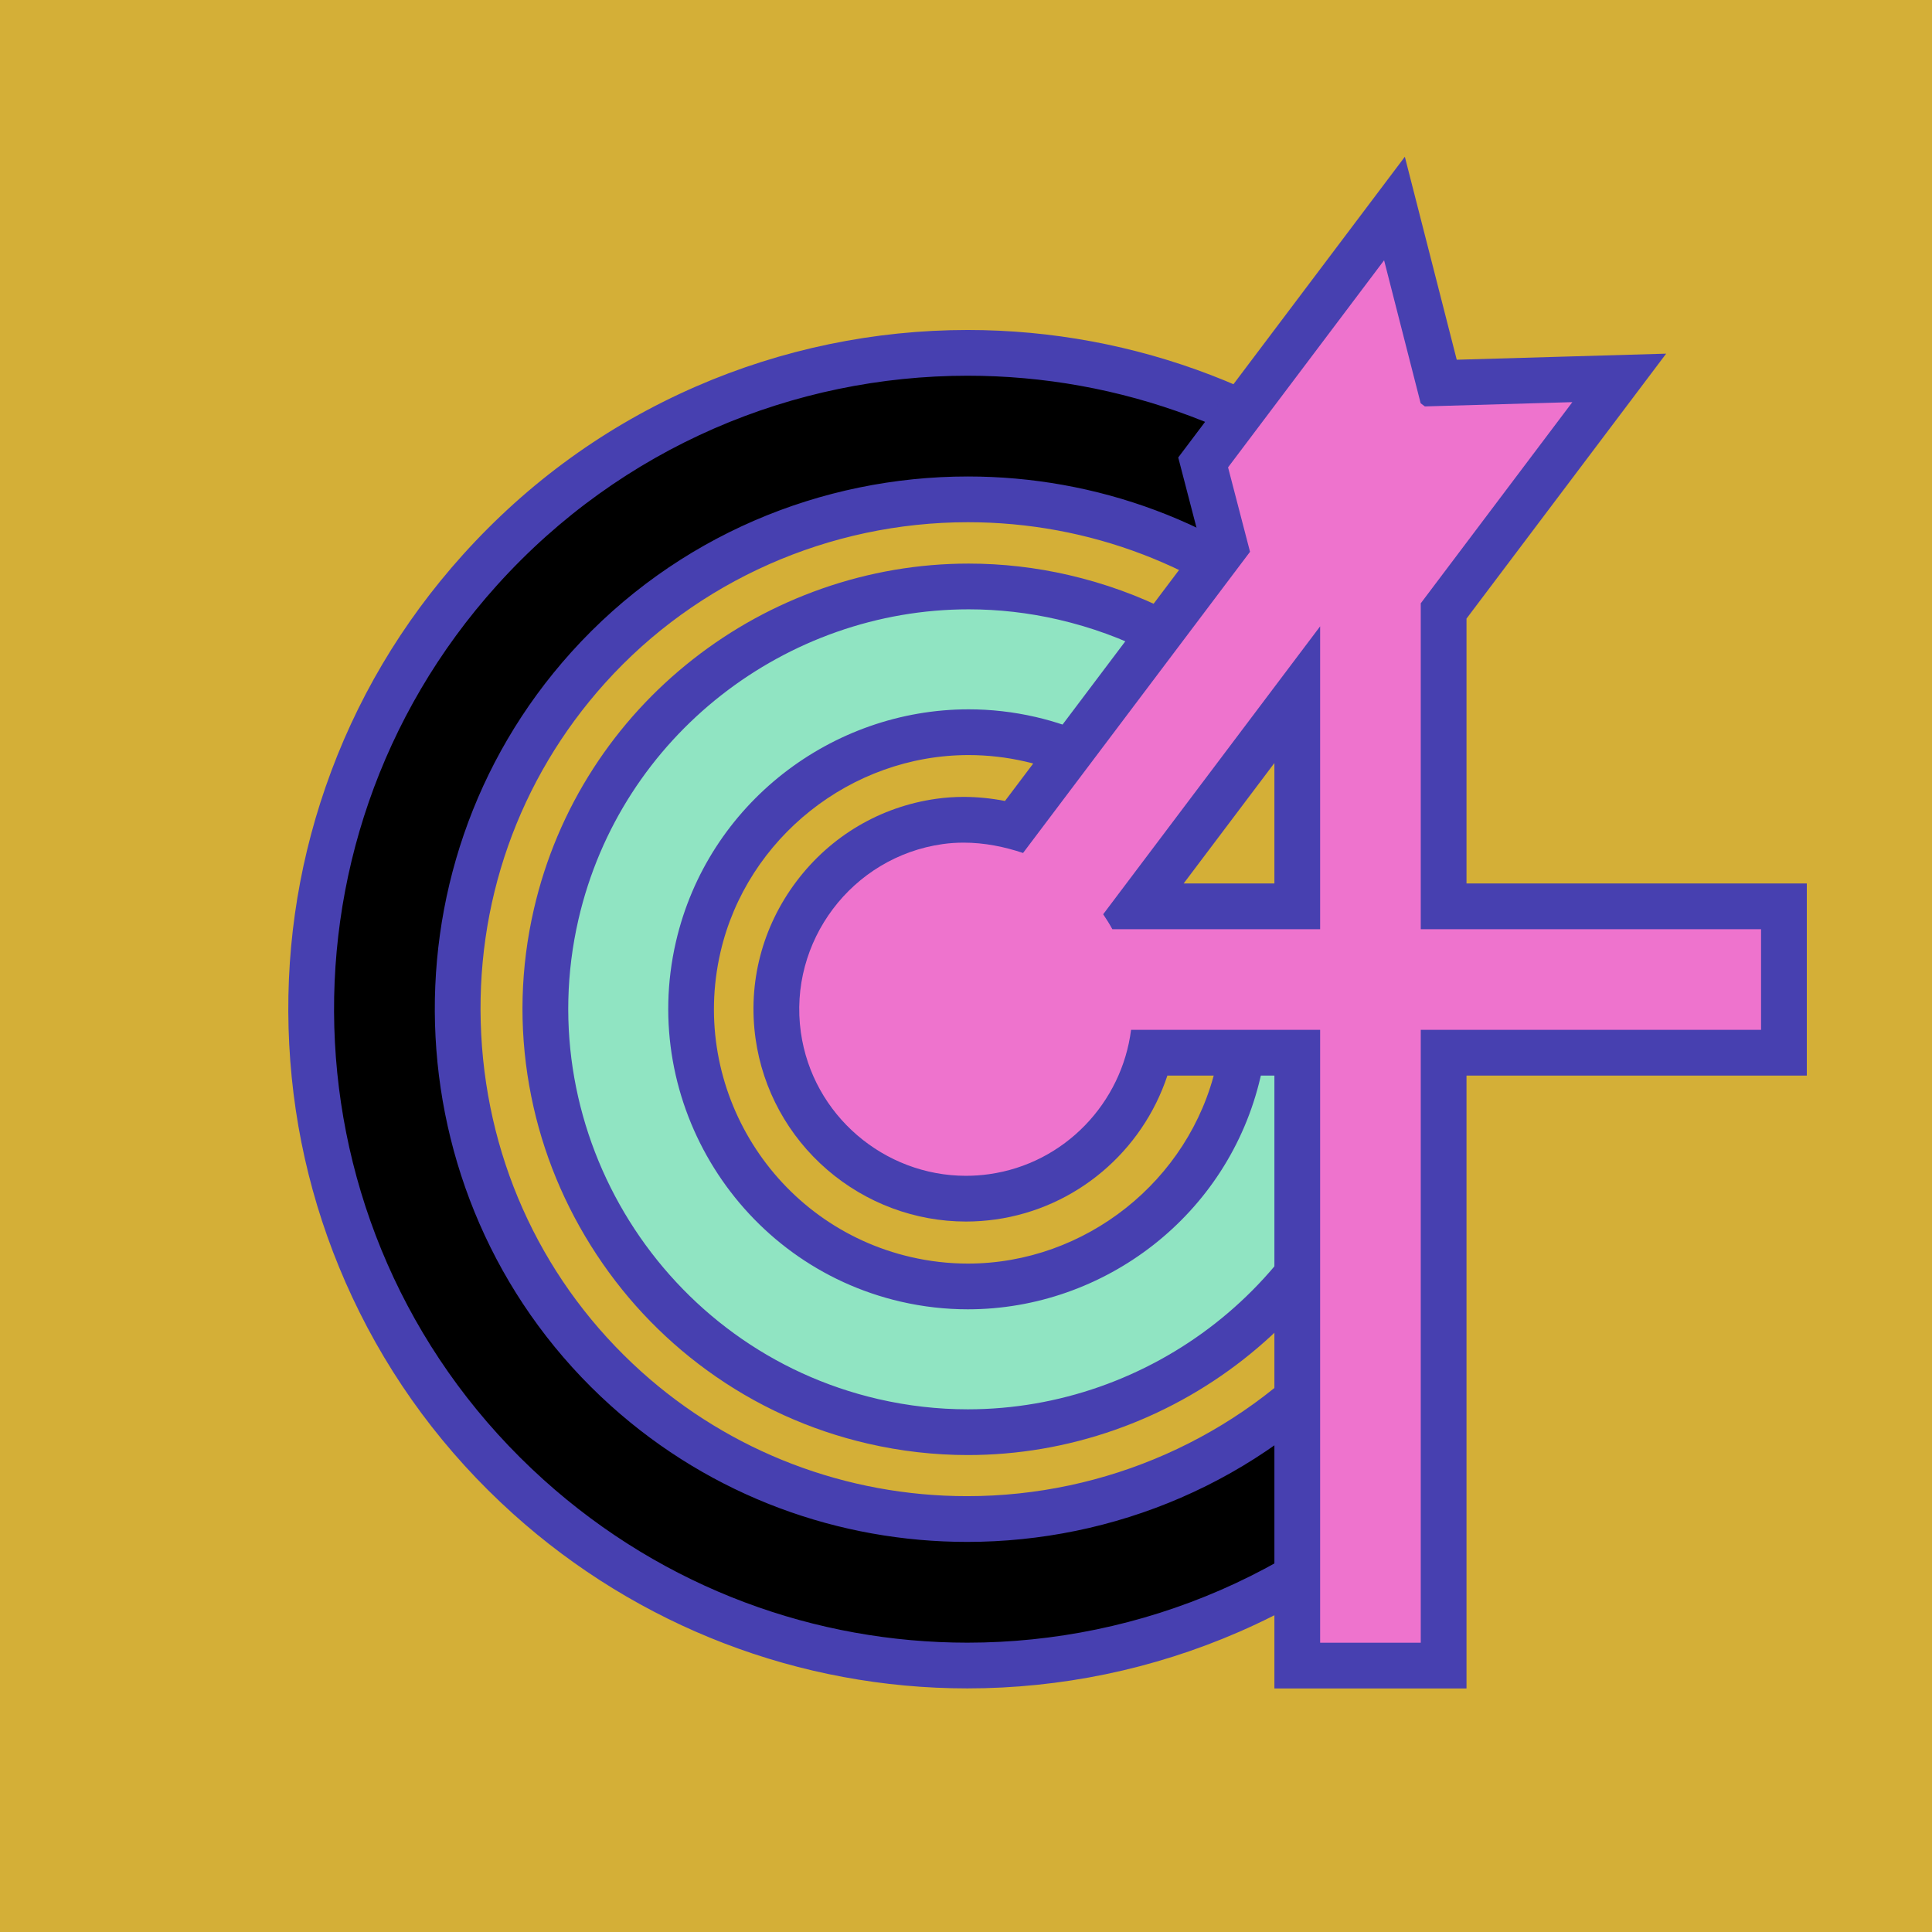
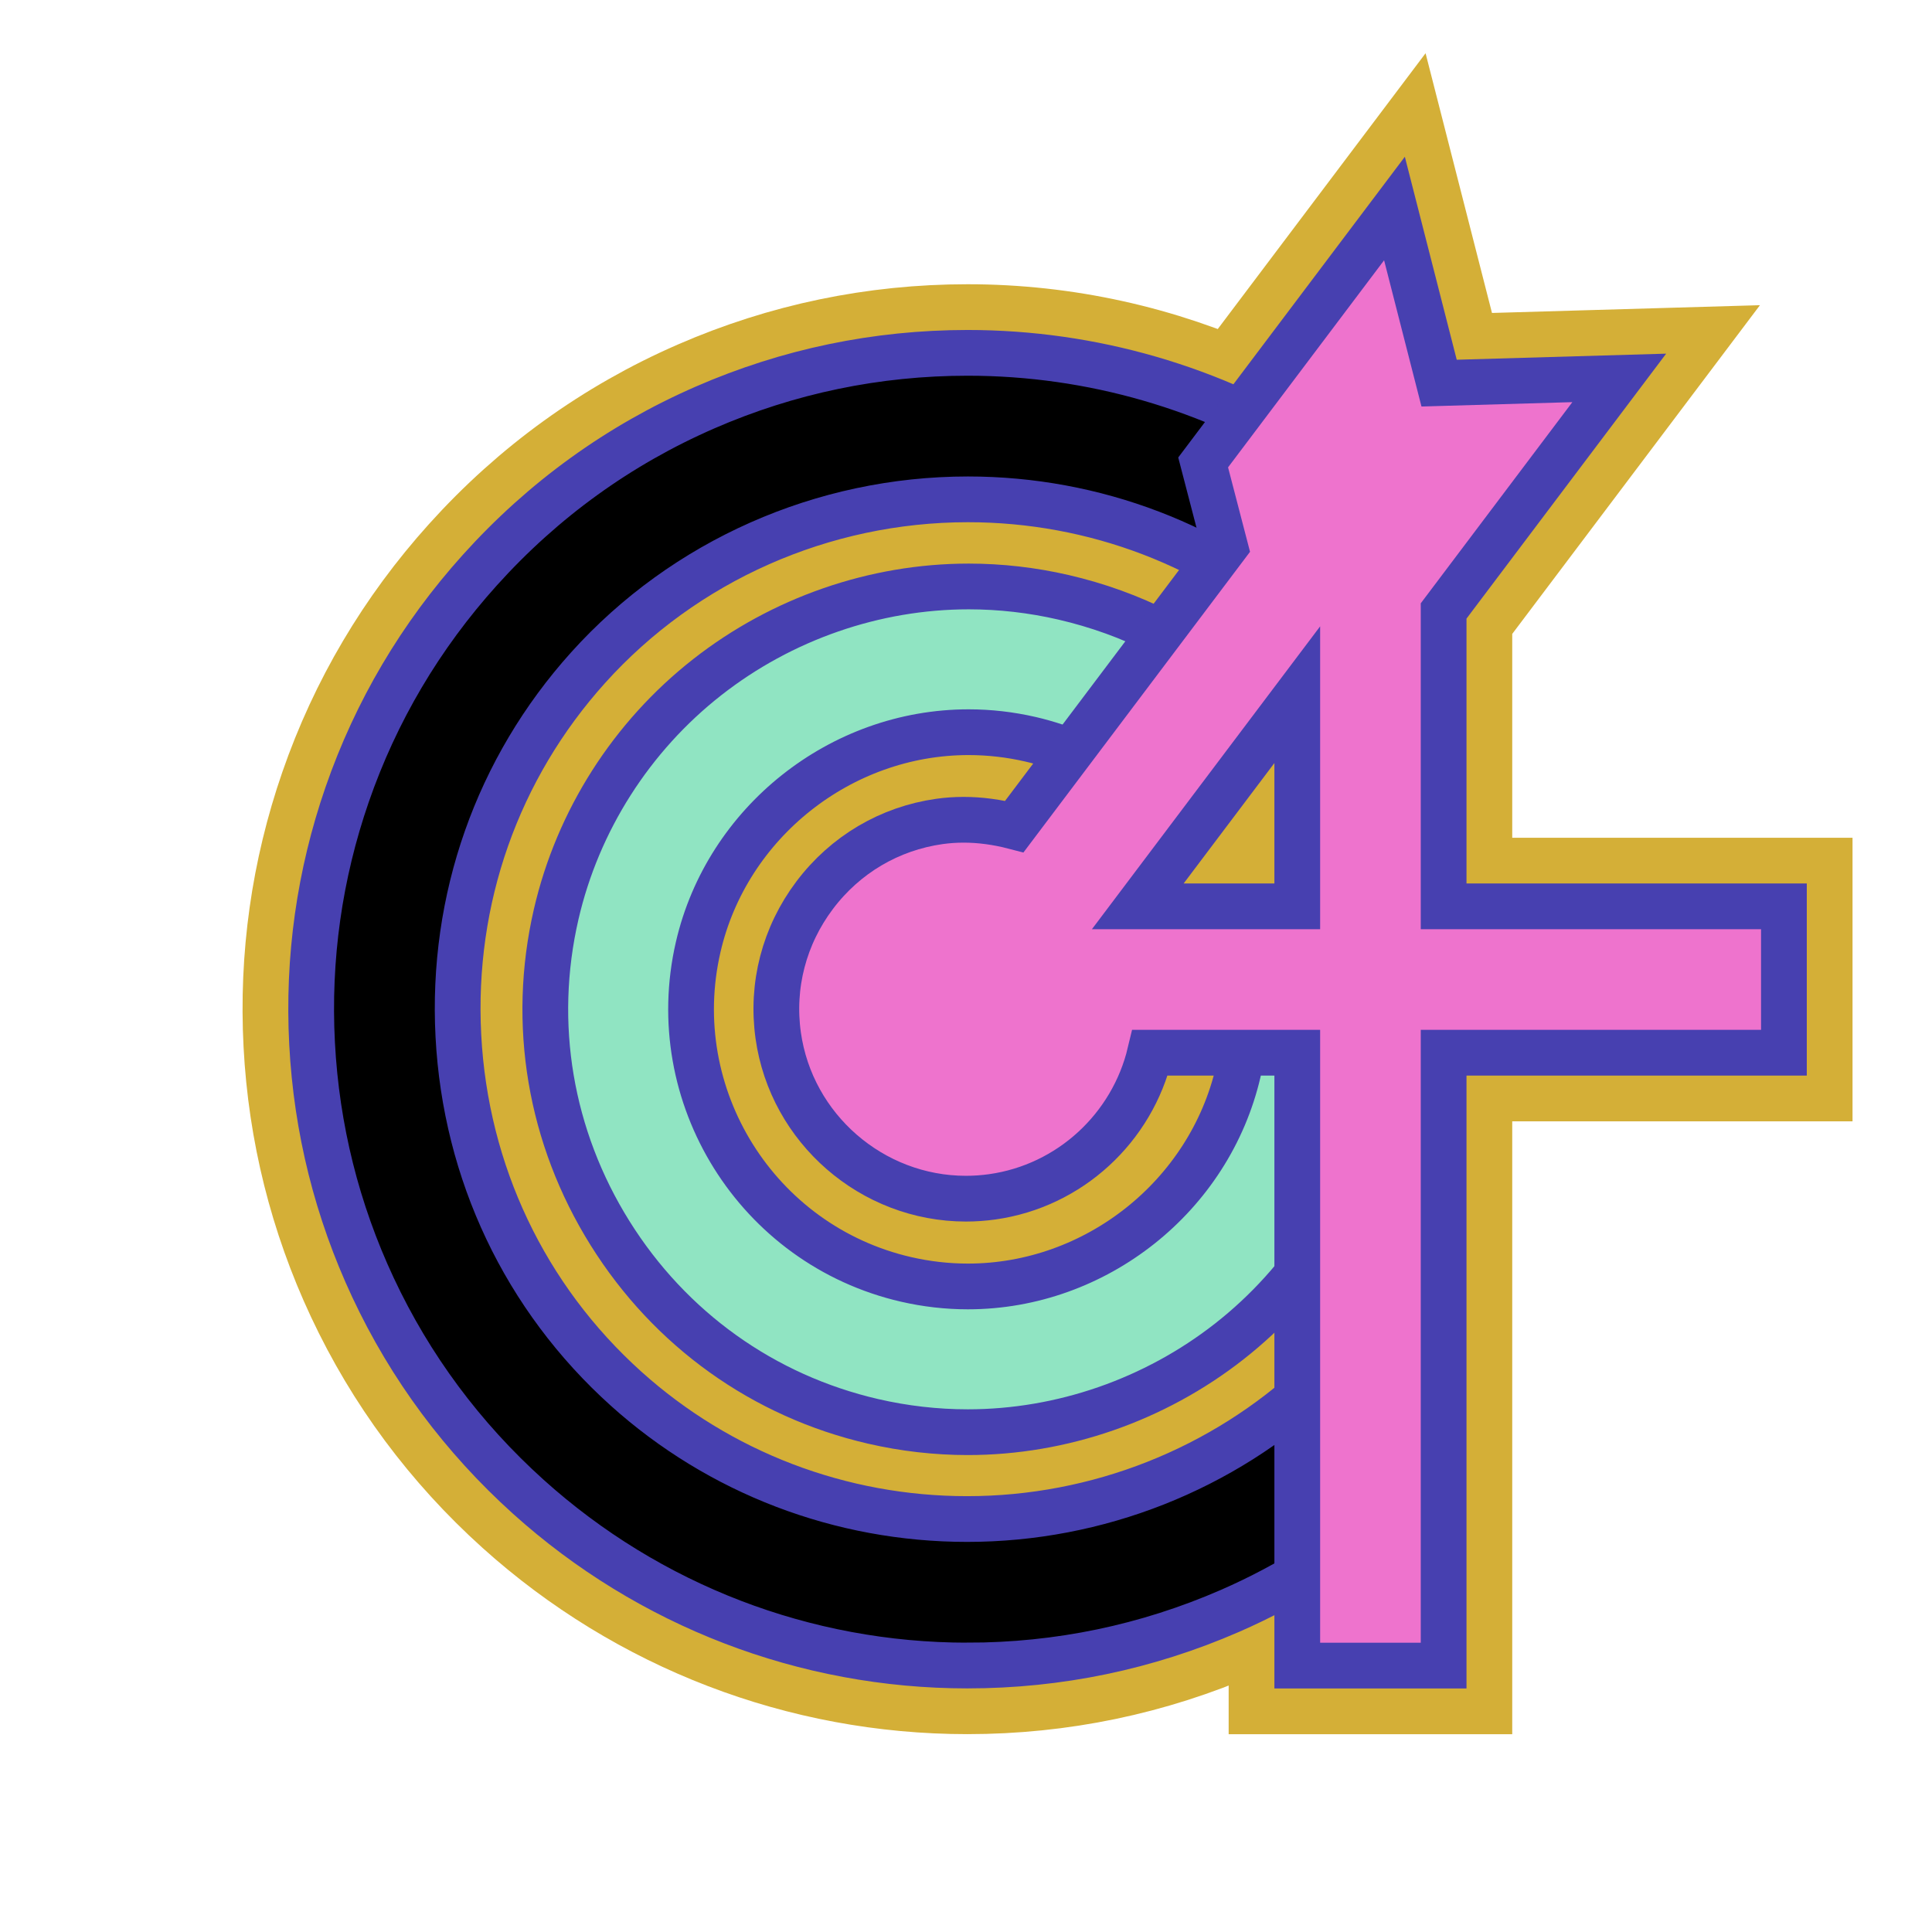
- <svg xmlns="http://www.w3.org/2000/svg" xmlns:ns1="&amp;ns_ai;" version="1.1" id="Content" x="0px" y="0px" width="1056px" height="1056px" viewBox="0 0 1056 1056" enable-background="new 0 0 1056 1056" xml:space="preserve">
+ <svg xmlns="http://www.w3.org/2000/svg" version="1.1" id="Content" x="0px" y="0px" width="1056px" height="1056px" viewBox="0 0 1056 1056" enable-background="new 0 0 1056 1056" xml:space="preserve">
  <defs id="defs26" />
-   <g ns1:extraneous="self" id="g19">
-     <rect id="BG" fill="#d4af37" width="1056" height="1056" x="0" y="0">
+   <g extraneous="self" id="g19" style="display:inline">
+     <rect id="BG" fill="#d4af37" width="1056" height="1056" x="0" y="0" style="display:none">
		</rect>
-     <g id="Outer">
-       <path d="m 528.743,910.354 c -88.687,-0.003 -173.89,-32.745 -239.916,-92.195 -36.002,-32.417 -64.581,-70.903 -84.94,-114.392 -19.665,-42.004 -30.871,-86.88 -33.308,-133.384 -2.438,-46.503 4.017,-92.306 19.183,-136.135 15.702,-45.378 40.101,-86.642 72.518,-122.645 34.64,-38.471 76.063,-68.376 123.116,-88.884 45.459,-19.813 93.747,-29.858 143.523,-29.858 88.683,0 173.887,32.742 239.916,92.194 43.795,39.433 76.666,87.813 97.7,143.796 1.402,3.731 0.94,7.907 -1.242,11.241 -2.182,3.335 -5.824,5.429 -9.804,5.638 l -20.724,1.086 -6.685,10.109 c -0.112,0.171 -0.229,0.339 -0.352,0.504 l -10.837,14.759 c -2.378,3.24 -6.138,5.102 -10.073,5.103 -0.7,0 -1.406,-0.059 -2.111,-0.18 -4.666,-0.799 -8.48,-4.165 -9.854,-8.695 -14.382,-47.452 -41.811,-90.387 -79.322,-124.162 -51.079,-45.992 -117.305,-71.321 -186.478,-71.321 -79.289,0 -154.948,33.522 -207.576,91.972 -49.654,55.146 -74.845,126.631 -70.933,201.285 3.913,74.655 36.438,143.114 91.584,192.769 51.081,45.993 117.306,71.322 186.476,71.32 79.292,-0.002 154.951,-33.524 207.577,-91.972 33.228,-36.904 55.416,-81.303 65.947,-131.963 0.976,-4.694 4.55,-8.416 9.201,-9.581 1.007,-0.253 2.026,-0.375 3.037,-0.375 3.653,0 7.187,1.604 9.594,4.487 l 12.238,14.653 7.31,8.119 11.109,-0.996 c 0.371,-0.033 0.743,-0.05 1.115,-0.05 0.102,0 0.204,10e-4 0.307,0.004 l 8.396,0.205 c 3.767,0.092 7.291,1.878 9.592,4.861 2.302,2.984 3.134,6.847 2.267,10.513 -13.538,57.211 -40.762,108.83 -80.915,153.424 -34.64,38.473 -76.063,68.378 -123.115,88.886 -45.455,19.812 -93.74,29.857 -143.509,29.857 -0.003,0.003 -0.006,0.003 -0.012,0.003 z" id="path3" style="display:inline" />
-       <path fill="#4740b0" d="m 528.919,205.362 c 82.519,0.003 165.343,29.369 231.552,88.984 44.006,39.623 74.873,87.03 94.363,138.903 l -9.007,0.473 -18.012,0.943 -10.161,15.369 -10.837,14.759 C 791.999,415.9 763.839,370.932 723.896,334.967 668.428,285.024 598.64,260.436 529.055,260.436 c -79.896,0 -159.523,32.422 -216.866,96.107 -107.286,119.153 -97.576,304.422 21.577,411.707 55.467,49.943 125.254,74.531 194.841,74.531 79.896,0 159.522,-32.422 216.865,-96.107 36.574,-40.62 58.593,-88.218 68.896,-137.783 l 12.388,14.832 11.645,12.936 17.335,-1.554 8.396,0.205 c -12.674,53.56 -38.418,103.934 -78.04,147.938 -68.396,75.963 -162.675,114.607 -257.35,114.607 -82.519,0 -165.342,-29.369 -231.552,-88.984 C 155.02,680.859 143.558,462.141 271.569,319.968 339.966,244.006 434.244,205.358 528.919,205.362 m 10e-4,-25 c -25.357,-0.001 -50.794,2.604 -75.605,7.743 -25.019,5.182 -49.551,12.973 -72.914,23.155 -48.7,21.226 -91.567,52.172 -127.411,91.979 -33.542,37.252 -58.79,79.955 -75.042,126.922 -15.695,45.359 -22.375,92.757 -19.854,140.876 2.522,48.12 14.12,94.56 34.47,138.029 21.072,45.011 50.646,84.84 87.897,118.382 68.329,61.522 156.503,95.405 248.28,95.405 25.357,0 50.794,-2.605 75.604,-7.744 25.02,-5.183 49.551,-12.974 72.913,-23.155 48.701,-21.226 91.568,-52.172 127.411,-91.979 41.572,-46.17 69.763,-99.635 83.789,-158.909 1.735,-7.334 0.07,-15.059 -4.532,-21.025 -4.603,-5.968 -11.651,-9.54 -19.186,-9.724 l -8.396,-0.205 c -0.203,-0.005 -0.406,-0.008 -0.61,-0.008 -0.744,0 -1.489,0.033 -2.231,0.1 l -4.886,0.438 -2.972,-3.302 -12.091,-14.476 c -4.814,-5.766 -11.881,-8.975 -19.188,-8.976 -2.021,0 -4.06,0.245 -6.074,0.75 -9.302,2.33 -16.451,9.774 -18.402,19.163 -10.075,48.465 -31.271,90.905 -62.999,126.143 -50.261,55.821 -122.534,87.836 -198.286,87.836 -66.079,0 -129.333,-24.188 -178.112,-68.109 -52.666,-47.42 -83.728,-112.813 -87.466,-184.133 -3.738,-71.321 20.319,-139.603 67.739,-192.268 50.262,-55.821 122.534,-87.836 198.288,-87.836 66.078,0 129.333,24.188 178.112,68.11 35.818,32.251 62.003,73.227 75.724,118.499 2.747,9.061 10.376,15.792 19.708,17.39 1.408,0.241 2.821,0.359 4.221,0.359 7.873,0 15.391,-3.726 20.148,-10.205 l 10.837,-14.759 c 0.242,-0.331 0.477,-0.667 0.703,-1.009 l 3.207,-4.851 5.419,-0.284 9.01,-0.473 c 7.96,-0.418 15.243,-4.606 19.608,-11.276 4.364,-6.669 5.287,-15.021 2.483,-22.482 C 856.488,366.577 822.495,316.551 777.197,275.765 708.874,214.248 620.7,180.366 528.92,180.362 Z" id="path5" style="display:inline" />
-     </g>
-     <g id="Inner">
-       <path fill="#90e4c2" d="m 528.962,782.809 c -17.334,0 -34.741,-1.989 -51.736,-5.913 C 417.304,763.061 366.236,726.528 333.428,674.025 300.62,621.521 290.172,559.606 304.006,499.684 c 11.79,-51.07 41.106,-97.079 82.547,-129.55 40.807,-31.974 91.566,-49.583 142.928,-49.583 17.335,0 34.742,1.99 51.736,5.913 37.413,8.638 71.037,25.71 99.938,50.743 l 12.794,11.081 -70.386,43.979 -6.723,-4.509 c -17.063,-11.446 -35.078,-19.412 -53.544,-23.675 -11.135,-2.571 -22.534,-3.875 -33.882,-3.875 -69.932,0 -132.087,49.372 -147.791,117.396 -18.789,81.385 32.137,162.884 113.522,181.674 11.134,2.57 22.533,3.874 33.879,3.874 69.933,0 132.089,-49.373 147.794,-117.396 4.739,-20.527 5.504,-40.041 2.272,-58 l -1.498,-8.329 70.695,-44.176 4.352,16.356 c 9.829,36.95 10.434,74.655 1.797,112.069 -11.791,51.07 -41.107,97.079 -82.548,129.55 -40.806,31.973 -91.565,49.583 -142.926,49.583 z" id="path8" style="display:inline" />
-       <path fill="#4740b0" d="m 529.48,333.05 c 16.151,10e-4 32.555,1.813 48.925,5.593 36.393,8.402 68.074,25.066 94.566,48.012 l -49.167,30.722 c -17.001,-11.404 -36.393,-20.556 -57.695,-25.474 -12.283,-2.836 -24.575,-4.195 -36.694,-4.195 -74.588,0 -142.519,51.49 -159.971,127.084 -20.288,87.878 35.013,176.377 122.89,196.666 12.283,2.836 24.573,4.194 36.691,4.194 74.587,0 142.521,-51.49 159.974,-127.085 4.918,-21.303 6.081,-42.539 2.396,-63.024 l 49.166,-30.723 c 9.01,33.869 10.099,69.649 1.697,106.044 -23.272,100.799 -113.837,169.445 -213.296,169.445 -16.151,0 -32.554,-1.813 -48.924,-5.593 C 362.868,737.664 289.134,619.666 316.185,502.495 339.456,401.695 430.021,333.042 529.48,333.05 m -0.017,-25 c -27.332,0 -54.335,4.611 -80.27,13.706 -25.43,8.918 -49.099,21.883 -70.35,38.535 -21.459,16.815 -39.795,36.879 -54.498,59.635 -15.234,23.579 -26.175,49.467 -32.519,76.946 -7.37,31.923 -8.227,64.415 -2.547,96.572 5.477,31.004 16.764,60.344 33.548,87.205 16.784,26.86 38.207,49.867 63.672,68.381 26.412,19.202 55.991,32.676 87.914,40.046 17.916,4.136 36.269,6.233 54.548,6.233 27.337,0 54.35,-4.613 80.288,-13.71 25.43,-8.919 49.099,-21.884 70.349,-38.534 21.46,-16.814 39.795,-36.878 54.498,-59.633 15.234,-23.578 26.176,-49.466 32.521,-76.944 9.1,-39.422 8.462,-79.155 -1.896,-118.095 l -8.702,-32.712 -28.706,17.938 -49.166,30.723 -14.354,8.969 2.996,16.659 c 2.93,16.282 2.207,34.105 -2.149,52.974 -14.409,62.411 -71.443,107.709 -135.614,107.709 -10.401,0 -20.854,-1.195 -31.068,-3.554 -74.669,-17.239 -121.393,-92.014 -104.154,-166.683 14.408,-62.41 71.44,-107.708 135.611,-107.708 10.402,0 20.856,1.196 31.07,3.554 16.979,3.92 33.596,11.28 49.393,21.876 l 13.444,9.019 13.73,-8.579 49.166,-30.722 28.707,-17.937 -25.587,-22.162 c -30.458,-26.381 -65.89,-44.372 -105.31,-53.474 -17.91,-4.135 -36.262,-6.232 -54.547,-6.233 v 0 c -0.003,0 -0.013,0 -0.018,0 z" id="path10" style="display:inline" />
-     </g>
-     <rect id="Hide" x="719.624" y="73.675" fill="#d4af37" width="268.339" height="860.858" style="display:inline">
- 		</rect>
-     <g id="Four">
-       <path fill="#ee73cd" d="m 709.064,910.395 v -335 h -80.426 c -9.774,41.116 -43.886,72.813 -86.273,78.771 -4.765,0.67 -9.607,1.01 -14.395,1.01 -51.354,0 -95.469,-38.341 -102.614,-89.184 -3.837,-27.304 3.245,-54.543 19.94,-76.7 16.695,-22.157 40.928,-36.473 68.232,-40.31 4.291,-0.603 8.718,-0.909 13.159,-0.909 8.992,0 18.291,1.242 27.742,3.7 l 115.198,-152.871 -12.006,-46.15 104.573,-138.776 24.4,95.433 98.459,-2.853 -95.99,127.382 v 161.458 h 186 v 80 h -186 v 335 h -79.999 z m 0,-415 V 379.708 l -87.176,115.687 z" id="path14" style="display:inline" />
-       <path fill="#4740b0" d="m 756.527,142.268 19.979,78.141 2.295,1.73 80.619,-2.336 -82.855,109.951 v 178.141 h 186 v 55 h -186 v 335 h -55 v -335 h -103.34 c -5.056,39.744 -36.134,73.064 -77.6,78.893 -4.252,0.598 -8.475,0.888 -12.655,0.888 -44.604,0 -83.861,-33.058 -90.236,-78.423 -6.973,-49.618 27.915,-95.92 77.533,-102.893 3.83,-0.539 7.643,-0.788 11.42,-0.788 11.346,0 22.361,2.249 32.502,5.655 L 683.246,301.6 671.24,255.45 756.527,142.268 M 607.996,507.895 H 721.564 V 342.35 L 602.977,499.721 c 1.794,2.662 3.499,5.367 5.019,8.174 m 159.868,-422.213 -31.303,41.541 -85.287,113.182 -7.271,9.648 3.042,11.691 8.964,34.459 -106.701,141.596 c -7.656,-1.481 -15.218,-2.227 -22.62,-2.227 -5.021,0 -10.035,0.347 -14.901,1.031 -30.608,4.301 -57.768,20.341 -76.473,45.166 -18.705,24.823 -26.637,55.353 -22.335,85.962 3.909,27.818 17.841,53.278 39.229,71.691 21.163,18.219 48.07,28.253 75.764,28.253 5.367,0 10.795,-0.381 16.134,-1.131 44.15,-6.206 80.288,-37.313 93.968,-78.649 h 58.492 v 310 25 h 25 55 25 v -25 -310 h 161 25 v -25 -55 -25 h -25 -161 V 338.119 l 77.821,-103.271 31.305,-41.542 -51.995,1.506 -62.467,1.81 -15.48,-60.548 z m -120.905,397.213 49.605,-65.828 v 65.828 z" id="path16" style="display:inline" />
-     </g>
+     <path id="path1796" style="display:inline;fill:#d4af37;fill-opacity:1;stroke:#d4af37;stroke-width:75;stroke-dasharray:none;stroke-opacity:1" d="m 695.339,311.761 c -5.87,-4.242 -10.689,-8.219 -10.71,-8.839 -0.02,-0.62 -2.68,-10.875 -5.91,-22.79 -3.23,-11.915 -5.846,-22.568 -5.812,-23.675 0.033,-1.106 2.161,-4.579 4.729,-7.717 l 4.668,-5.706 12.357,6.238 12.357,6.238 v 32.154 c 0,17.685 -0.226,32.076 -0.503,31.982 -0.277,-0.095 -5.306,-3.643 -11.176,-7.884 z M 512.914,688.798 c -2.213,-0.511 -9.001,-1.897 -15.086,-3.08 -6.085,-1.183 -19.601,-6.253 -30.036,-11.266 -48.557,-23.329 -79.237,-75.987 -76.008,-130.459 3.279,-55.314 40.464,-103.866 94.307,-123.133 13.07,-4.677 17.853,-5.292 41.908,-5.389 14.935,-0.06 28.816,0.57 30.846,1.401 3.4,1.392 3.201,2.179 -2.521,9.959 l -6.213,8.448 -22.622,0.213 c -19.078,0.18 -24.978,1.055 -37.662,5.587 -67.845,24.24 -98.298,101.523 -64.985,164.917 13.673,26.019 36.112,45.361 64.94,55.978 11.2,4.125 16.678,4.815 38.217,4.815 21.539,0 27.017,-0.69 38.217,-4.815 29.487,-10.859 52.453,-31.119 65.796,-58.042 l 7.227,-14.583 h 10.757 c 5.916,0 10.757,0.872 10.757,1.937 0,4.954 -9.216,24.426 -17.356,36.67 -23.757,35.736 -65.01,58.97 -108.202,60.939 -10.043,0.458 -20.07,0.415 -22.282,-0.096 z M 670.039,454.08 c 11.803,-15.765 22.236,-29.523 23.185,-30.574 0.967,-1.071 1.725,11.524 1.725,28.663 v 30.574 H 671.764 648.579 Z M 487.771,813.547 C 404.144,800.324 330.908,747.498 293.511,673.424 281.857,650.34 277.459,638.687 271.269,614.491 c -7.038,-27.51 -8.858,-77.472 -3.89,-106.801 3.862,-22.796 14.091,-54.975 23.385,-73.567 23.667,-47.342 66.087,-91.031 112.835,-116.211 56.091,-30.212 127.469,-39.094 188.916,-23.507 17.875,4.534 45.262,14.197 48.539,17.125 0.78,0.697 -1.483,4.648 -5.029,8.78 l -6.447,7.512 -20.114,-6.948 C 578.634,310.225 556.678,307.112 520.96,308.323 476.875,309.818 440.694,320.153 404.683,341.536 305.453,400.458 261.147,519.683 297.768,629.237 c 27.59,82.535 96.12,143.672 180.952,161.43 72.824,15.244 150.242,-3.826 206.674,-50.91 l 9.554,-7.971 v 13.093 c 0,12.772 -0.188,13.242 -7.693,19.186 -9.58,7.588 -36.572,23.651 -48.627,28.938 -47.029,20.628 -102.53,28.186 -150.857,20.545 z M 762.193,113.977 678.111,225.561 c 14.266,6.55 28.159,13.962 41.514,22.367 v 100.27 c -1.384,-1.298 -2.681,-2.671 -4.094,-3.943 -16.024,-14.428 -33.541,-26.818 -52.17,-37.035 l -28.988,38.467 c -16.694,-8.476 -34.452,-14.902 -53.156,-19.221 -16.994,-3.923 -34.401,-5.914 -51.736,-5.914 -51.362,0 -102.121,17.61 -142.928,49.584 -41.441,32.471 -70.757,78.479 -82.547,129.549 -13.834,59.922 -3.386,121.838 29.422,174.342 32.808,52.503 83.877,89.036 143.799,102.871 16.995,3.924 34.402,5.912 51.736,5.912 51.361,0 102.12,-17.609 142.926,-49.582 13.864,-10.863 26.228,-23.354 37.176,-36.93 v 68.107 c 3.59,-3.03 7.12,-6.139 10.561,-9.357 v 100.355 c -3.44,2.162 -7.048,4.065 -10.561,6.115 v 48.877 0.002 h 79.998 v -335 h 186 v -80 h -186 V 333.938 l 95.99,-127.381 -98.459,2.852 z M 709.064,861.518 V 764.404 c -49.959,42.169 -113.898,65.873 -180.461,65.875 -69.17,0.002 -135.394,-25.327 -186.475,-71.32 -55.146,-49.655 -87.671,-118.115 -91.584,-192.77 -3.912,-74.654 21.278,-146.139 70.932,-201.285 52.628,-58.45 128.287,-91.971 207.576,-91.971 47.472,0 93.555,11.934 134.309,34.285 l 6.266,-8.316 -12.006,-46.15 20.49,-27.191 c -46.437,-21.319 -97.187,-32.699 -149.191,-32.699 -49.776,0 -98.065,10.044 -143.523,29.857 -47.053,20.508 -88.477,50.414 -123.117,88.885 -32.417,36.003 -56.816,77.267 -72.518,122.645 -15.166,43.829 -21.622,89.632 -19.184,136.135 2.437,46.504 13.644,91.381 33.309,133.385 20.359,43.489 48.938,81.974 84.939,114.391 66.026,59.45 151.229,92.192 239.916,92.195 0.006,0 0.011,10e-4 0.014,-0.002 49.769,0 98.053,-10.045 143.508,-29.857 12.744,-5.555 24.917,-12.042 36.801,-18.977 z m 0,-481.811 v 115.688 h -87.176 z m -179.65,20.5 c 11.348,0 22.748,1.304 33.883,3.875 7.356,1.698 14.61,4.149 21.791,7.008 l -30.658,40.684 c -9.451,-2.458 -18.75,-3.701 -27.742,-3.701 -4.441,0 -8.869,0.307 -13.16,0.91 -27.304,3.837 -51.535,18.154 -68.23,40.311 -16.695,22.157 -23.778,49.395 -19.941,76.699 7.145,50.843 51.261,89.184 102.615,89.184 4.788,0 9.63,-0.34 14.395,-1.01 42.387,-5.958 76.499,-37.656 86.273,-78.771 h 50.094 c -0.577,3.437 -1.106,6.863 -1.914,10.361 -15.705,68.023 -77.862,117.396 -147.795,117.396 -11.346,0 -22.745,-1.305 -33.879,-3.875 C 413.76,680.487 362.834,598.988 381.623,517.604 397.327,449.58 459.482,400.207 529.414,400.207 Z" />
+     <path id="path3" style="display:inline;fill:#000000;fill-opacity:1;stroke:#4740b0;stroke-width:25;stroke-dasharray:none;stroke-opacity:1" d="m 528.92,192.861 c -49.776,0 -98.064,10.044 -143.523,29.857 -47.053,20.508 -88.477,50.414 -123.117,88.885 -32.417,36.003 -56.816,77.267 -72.518,122.645 -15.166,43.829 -21.622,89.632 -19.184,136.135 2.437,46.504 13.644,91.381 33.309,133.385 20.359,43.489 48.937,81.974 84.939,114.391 66.026,59.45 151.229,92.192 239.916,92.195 0.006,0 0.011,10e-4 0.014,-0.002 49.769,0 98.053,-10.045 143.508,-29.857 16.511,-7.197 32.286,-15.617 47.361,-25.092 V 755.047 c -51.331,48.018 -119.676,75.231 -191.021,75.232 -69.17,0.002 -135.394,-25.327 -186.475,-71.32 -55.146,-49.655 -87.671,-118.115 -91.584,-192.77 -3.912,-74.654 21.278,-146.139 70.932,-201.285 52.628,-58.45 128.287,-91.971 207.576,-91.971 69.173,0 135.4,25.328 186.479,71.32 1.413,1.272 2.71,2.646 4.094,3.943 V 247.928 C 662.803,212.165 596.902,192.861 528.92,192.861 Z" />
+     <path fill="#90e4c2" d="m 528.962,782.809 c -17.334,0 -34.741,-1.989 -51.736,-5.913 C 417.304,763.061 366.236,726.528 333.428,674.025 300.62,621.521 290.172,559.606 304.006,499.684 c 11.79,-51.07 41.106,-97.079 82.547,-129.55 40.807,-31.974 91.566,-49.583 142.928,-49.583 17.335,0 34.742,1.99 51.736,5.913 37.413,8.638 71.037,25.71 99.938,50.743 l 12.794,11.081 -70.386,43.979 -6.723,-4.509 c -17.063,-11.446 -35.078,-19.412 -53.544,-23.675 -11.135,-2.571 -22.534,-3.875 -33.882,-3.875 -69.932,0 -132.087,49.372 -147.791,117.396 -18.789,81.385 32.137,162.884 113.522,181.674 11.134,2.57 22.533,3.874 33.879,3.874 69.933,0 132.089,-49.373 147.794,-117.396 4.739,-20.527 5.504,-40.041 2.272,-58 l -1.498,-8.329 70.695,-44.176 4.352,16.356 c 9.829,36.95 10.434,74.655 1.797,112.069 -11.791,51.07 -41.107,97.079 -82.548,129.55 -40.806,31.973 -91.565,49.583 -142.926,49.583 z" id="path8" style="display:inline;stroke:#4740b0;stroke-width:25;stroke-dasharray:none;stroke-opacity:1" />
+     <path fill="#ee73cd" d="m 709.064,910.395 v -335 h -80.426 c -9.774,41.116 -43.886,72.813 -86.273,78.771 -4.765,0.67 -9.607,1.01 -14.395,1.01 -51.354,0 -95.469,-38.341 -102.614,-89.184 -3.837,-27.304 3.245,-54.543 19.94,-76.7 16.695,-22.157 40.928,-36.473 68.232,-40.31 4.291,-0.603 8.718,-0.909 13.159,-0.909 8.992,0 18.291,1.242 27.742,3.7 l 115.198,-152.871 -12.006,-46.15 104.573,-138.776 24.4,95.433 98.459,-2.853 -95.99,127.382 v 161.458 h 186 v 80 h -186 v 335 h -79.999 z m 0,-415 V 379.708 l -87.176,115.687 z" id="path14" style="display:inline;stroke:#4740b0;stroke-width:25;stroke-dasharray:none;stroke-opacity:1" />
  </g>
</svg>
